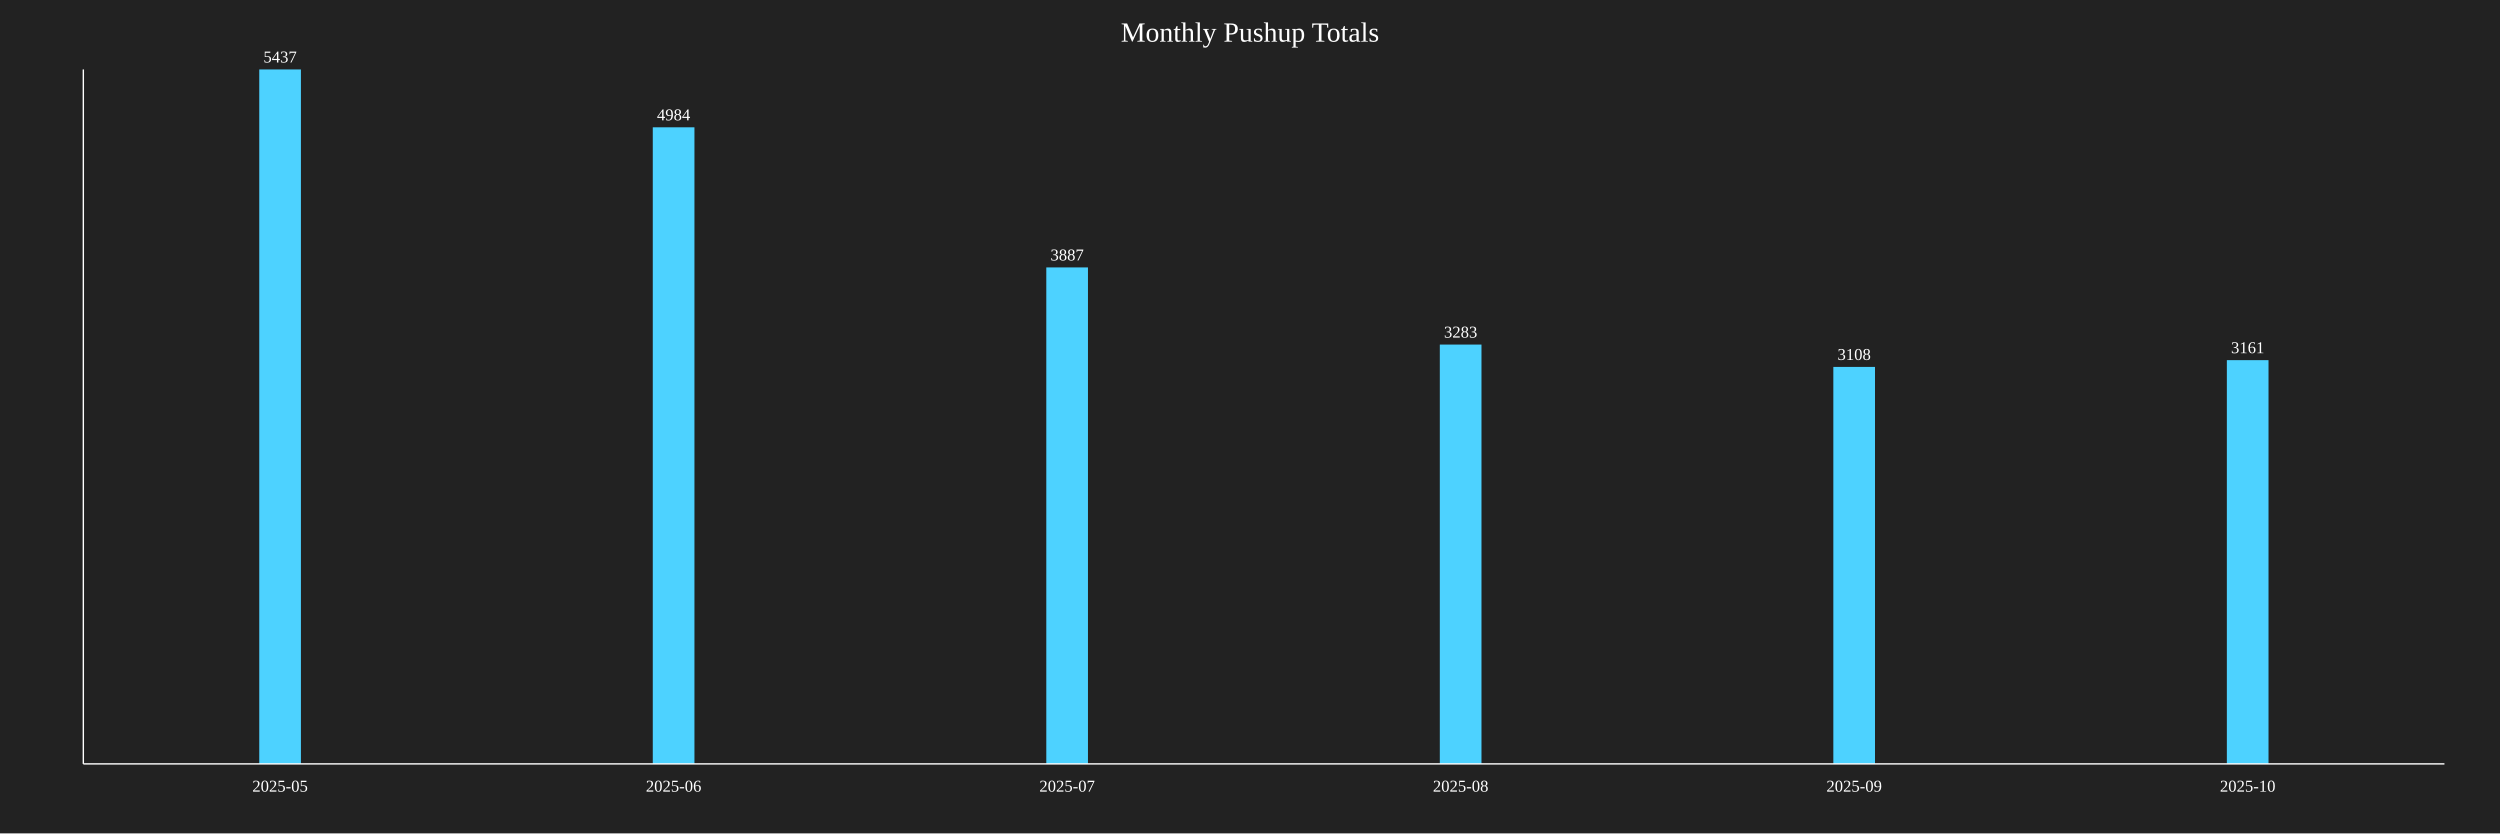
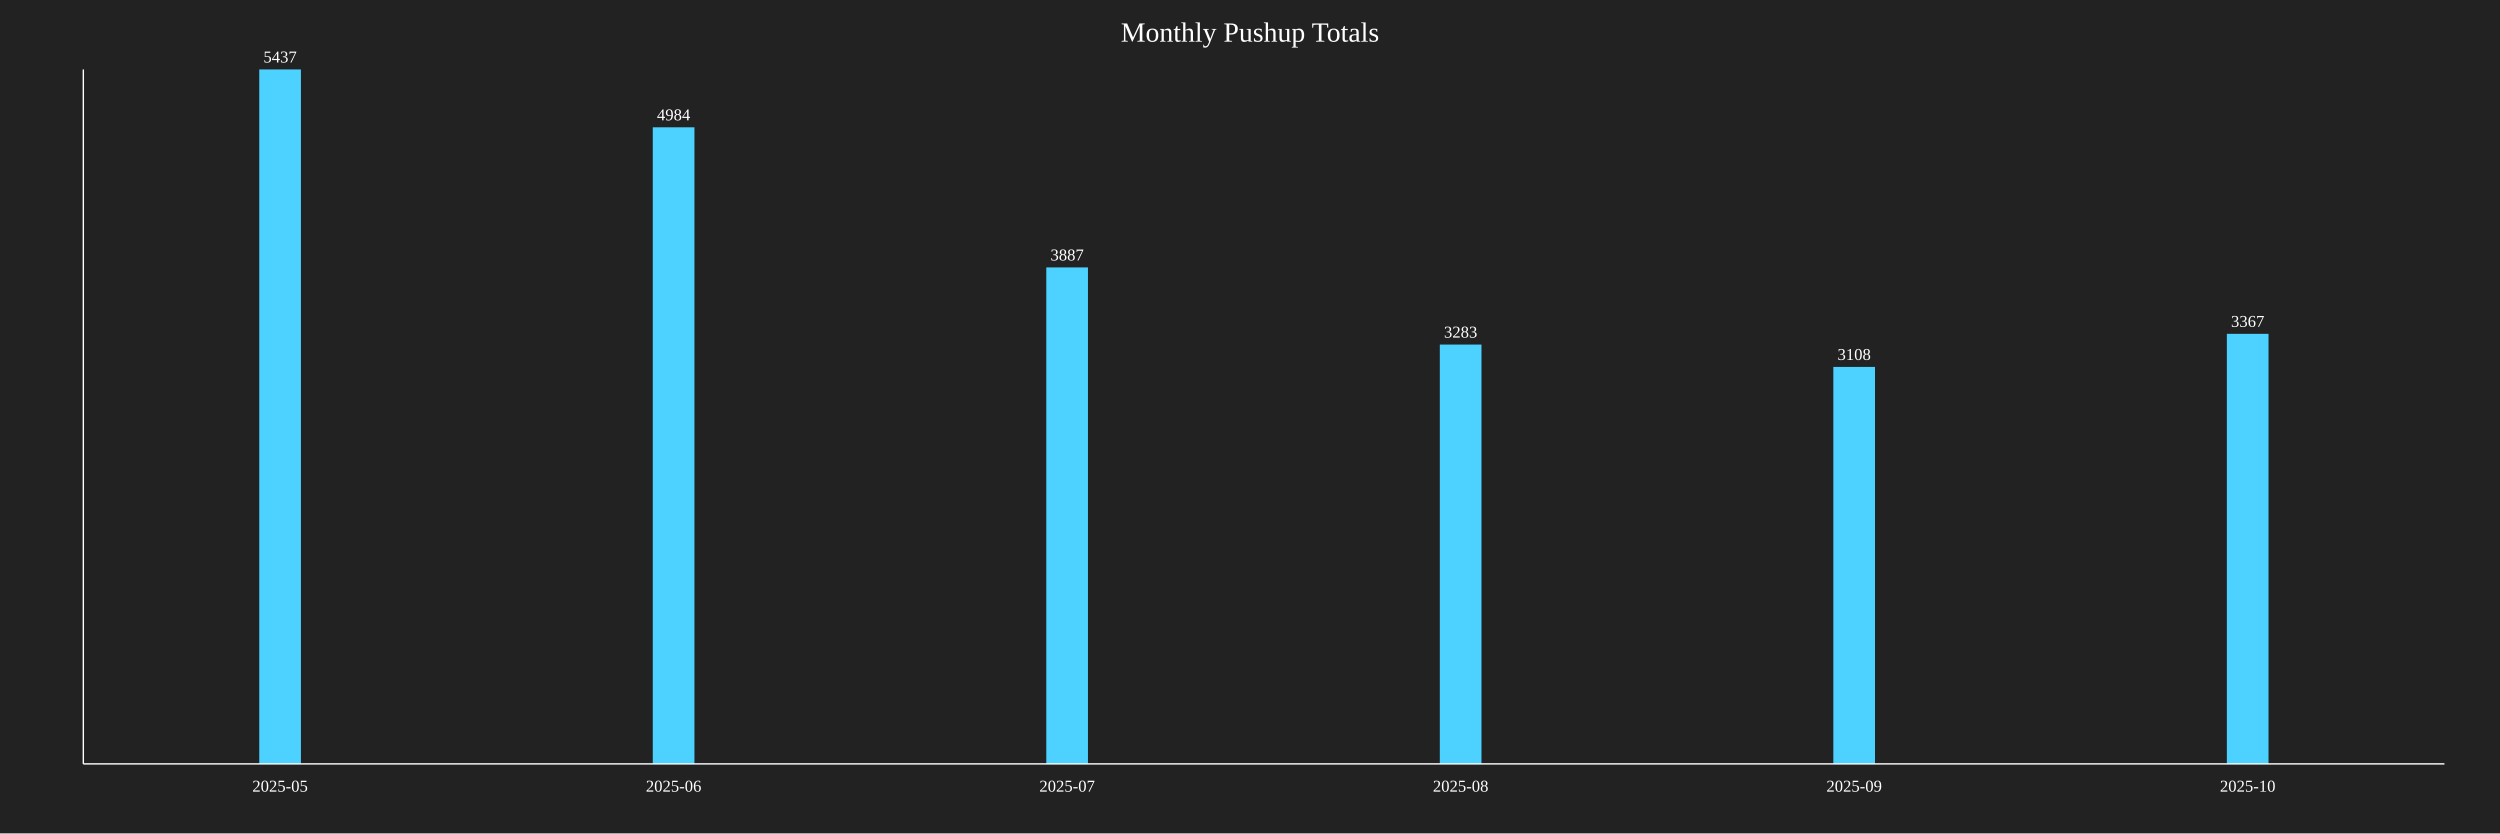
<svg xmlns="http://www.w3.org/2000/svg" baseProfile="full" height="600" version="1.1" width="1800">
  <defs />
  <rect fill="#222222" height="100%" width="100%" x="0" y="0" />
  <text fill="white" font-size="20" text-anchor="middle" x="900.0" y="30">Monthly Pushup Totals</text>
  <rect fill="#4DD2FF" height="500.0" width="30" x="186.667" y="50.0" />
  <text fill="white" font-size="12" text-anchor="middle" x="201.667" y="45.0">5437</text>
  <text fill="white" font-size="12" text-anchor="middle" x="201.667" y="570">2025-05</text>
  <rect fill="#4DD2FF" height="458.341" width="30" x="470.0" y="91.659" />
  <text fill="white" font-size="12" text-anchor="middle" x="485.0" y="86.659">4984</text>
  <text fill="white" font-size="12" text-anchor="middle" x="485.0" y="570">2025-06</text>
  <rect fill="#4DD2FF" height="357.458" width="30" x="753.333" y="192.542" />
  <text fill="white" font-size="12" text-anchor="middle" x="768.333" y="187.542">3887</text>
  <text fill="white" font-size="12" text-anchor="middle" x="768.333" y="570">2025-07</text>
  <rect fill="#4DD2FF" height="301.913" width="30" x="1036.667" y="248.087" />
  <text fill="white" font-size="12" text-anchor="middle" x="1051.667" y="243.087">3283</text>
  <text fill="white" font-size="12" text-anchor="middle" x="1051.667" y="570">2025-08</text>
  <rect fill="#4DD2FF" height="285.819" width="30" x="1320.0" y="264.181" />
  <text fill="white" font-size="12" text-anchor="middle" x="1335.0" y="259.181">3108</text>
  <text fill="white" font-size="12" text-anchor="middle" x="1335.0" y="570">2025-09</text>
-   <rect fill="#4DD2FF" height="290.693" width="30" x="1603.333" y="259.307" />
-   <text fill="white" font-size="12" text-anchor="middle" x="1618.333" y="254.307">3161</text>
+   <rect fill="#4DD2FF" height="309.638" width="30" x="1603.333" y="240.362" />
+   <text fill="white" font-size="12" text-anchor="middle" x="1618.333" y="235.362">3367</text>
  <text fill="white" font-size="12" text-anchor="middle" x="1618.333" y="570">2025-10</text>
  <line stroke="white" x1="60" x2="60" y1="50" y2="550" />
  <line stroke="white" x1="60" x2="1760" y1="550" y2="550" />
</svg>
